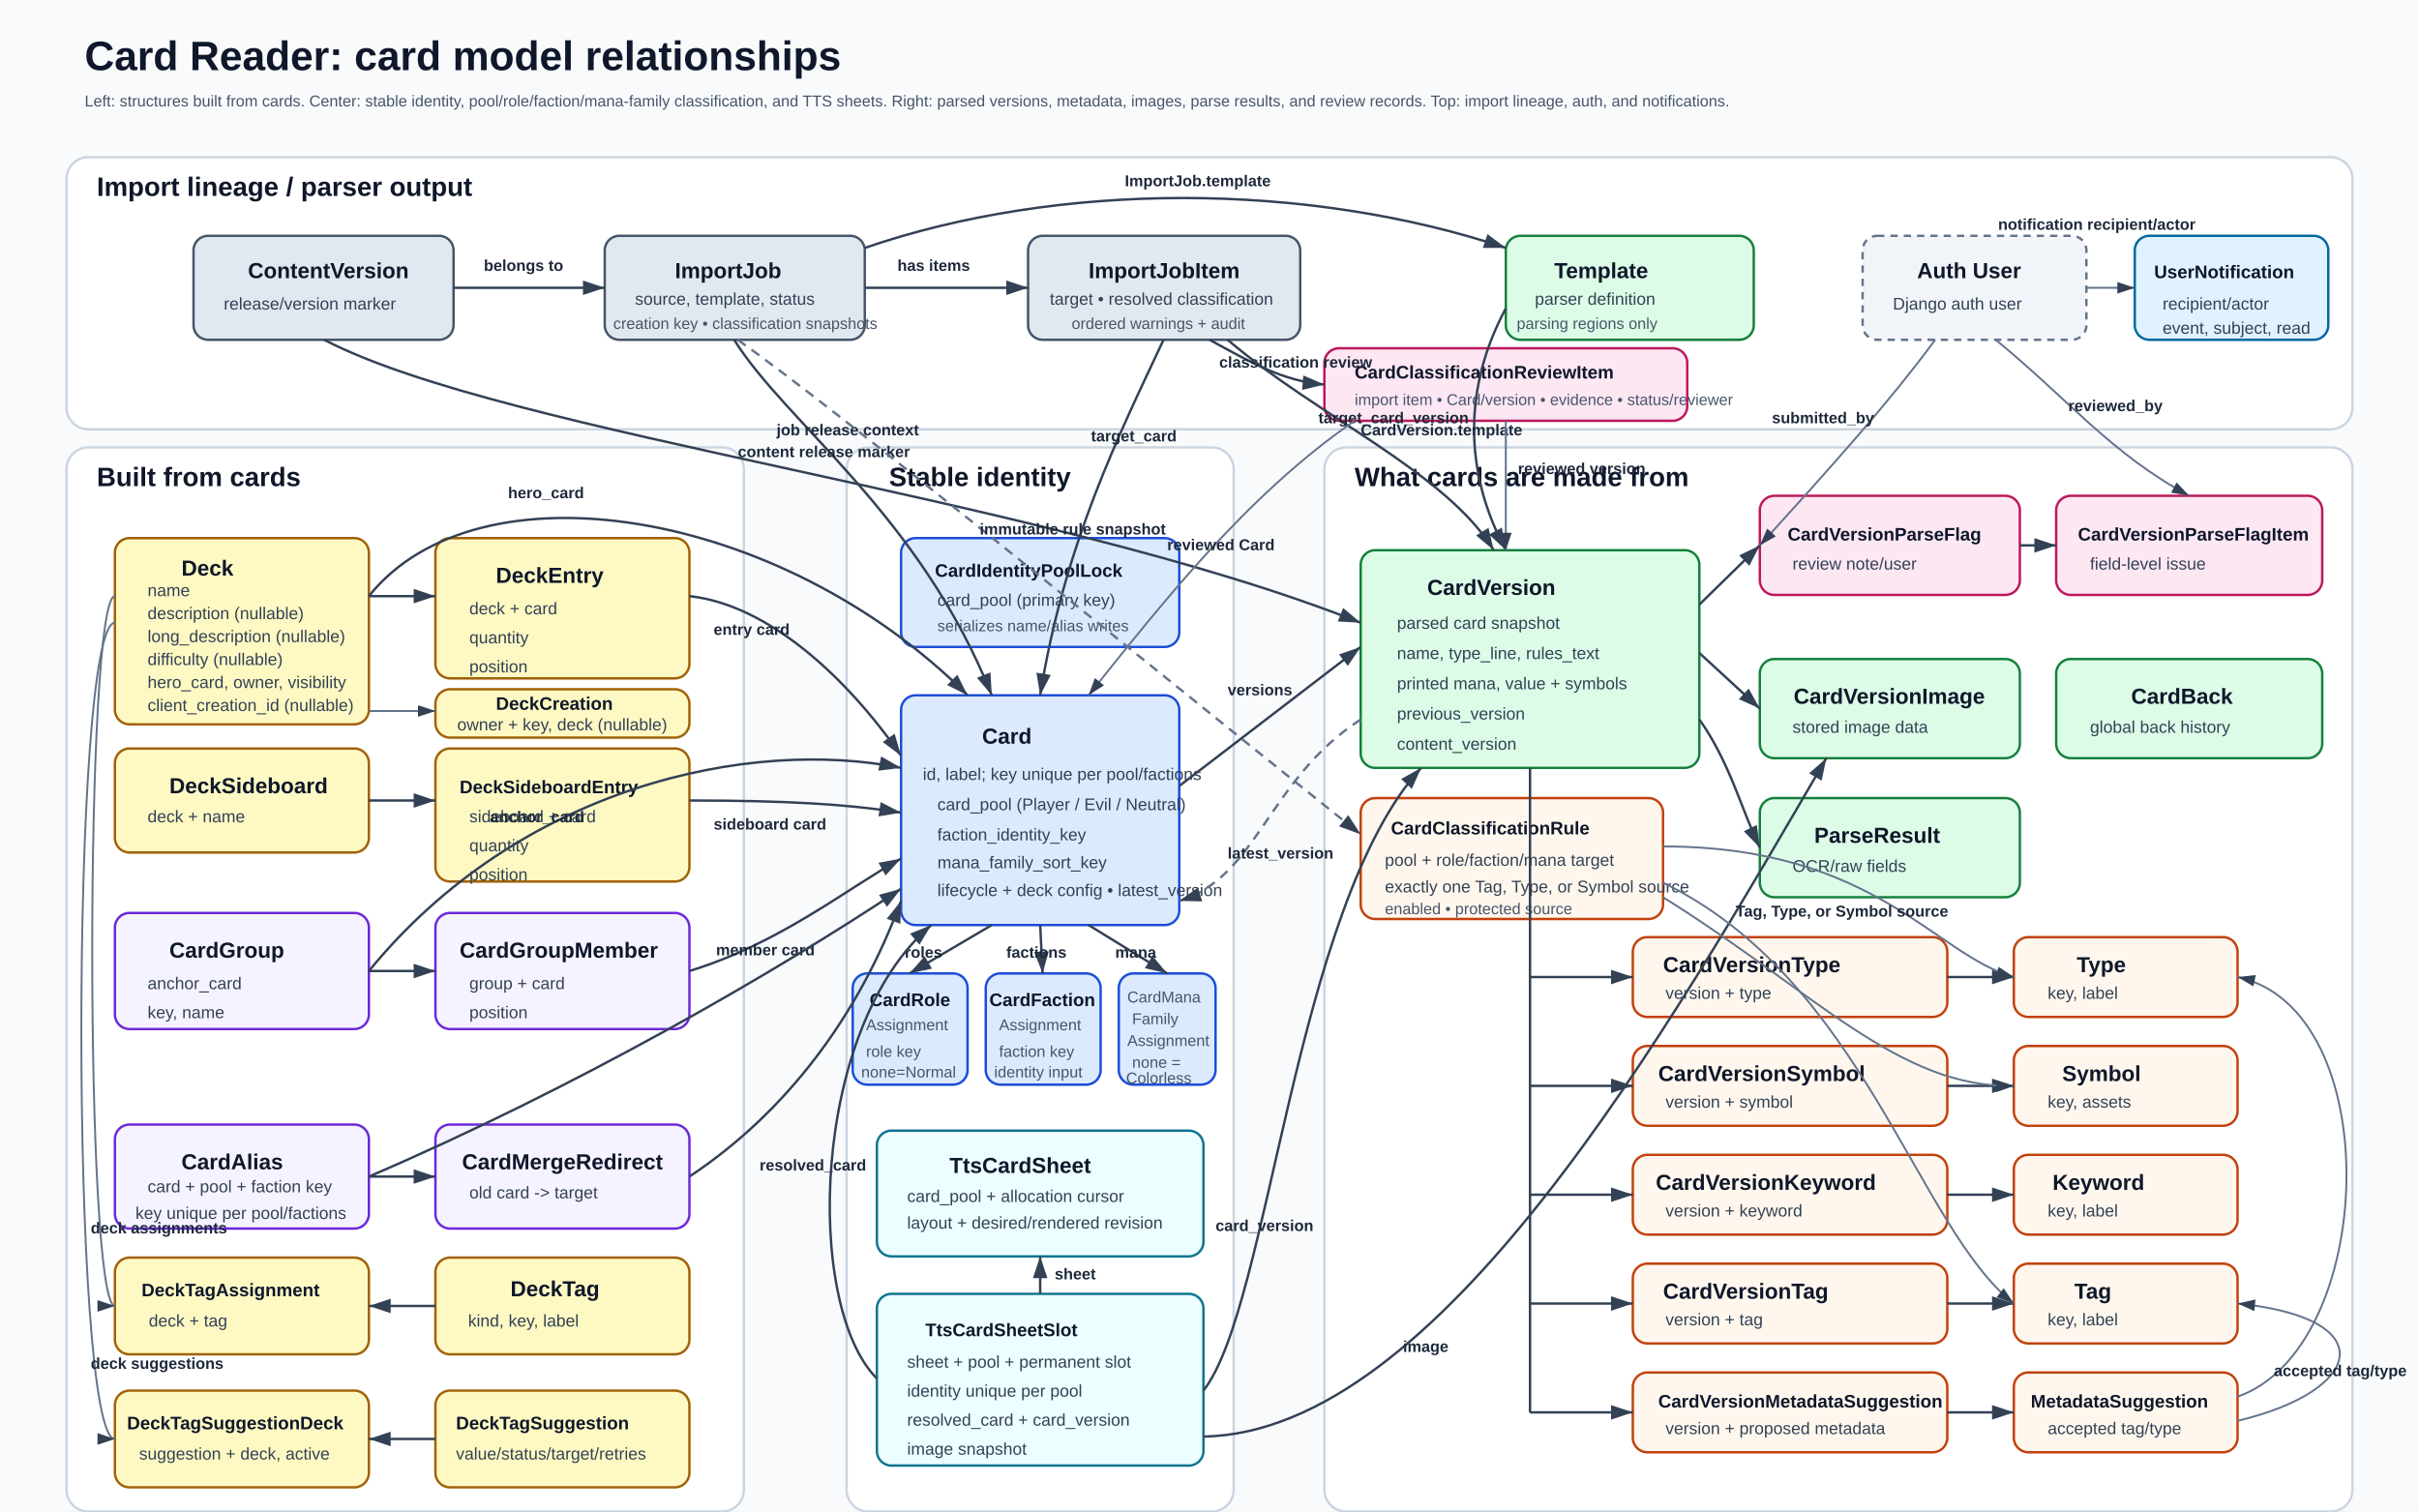
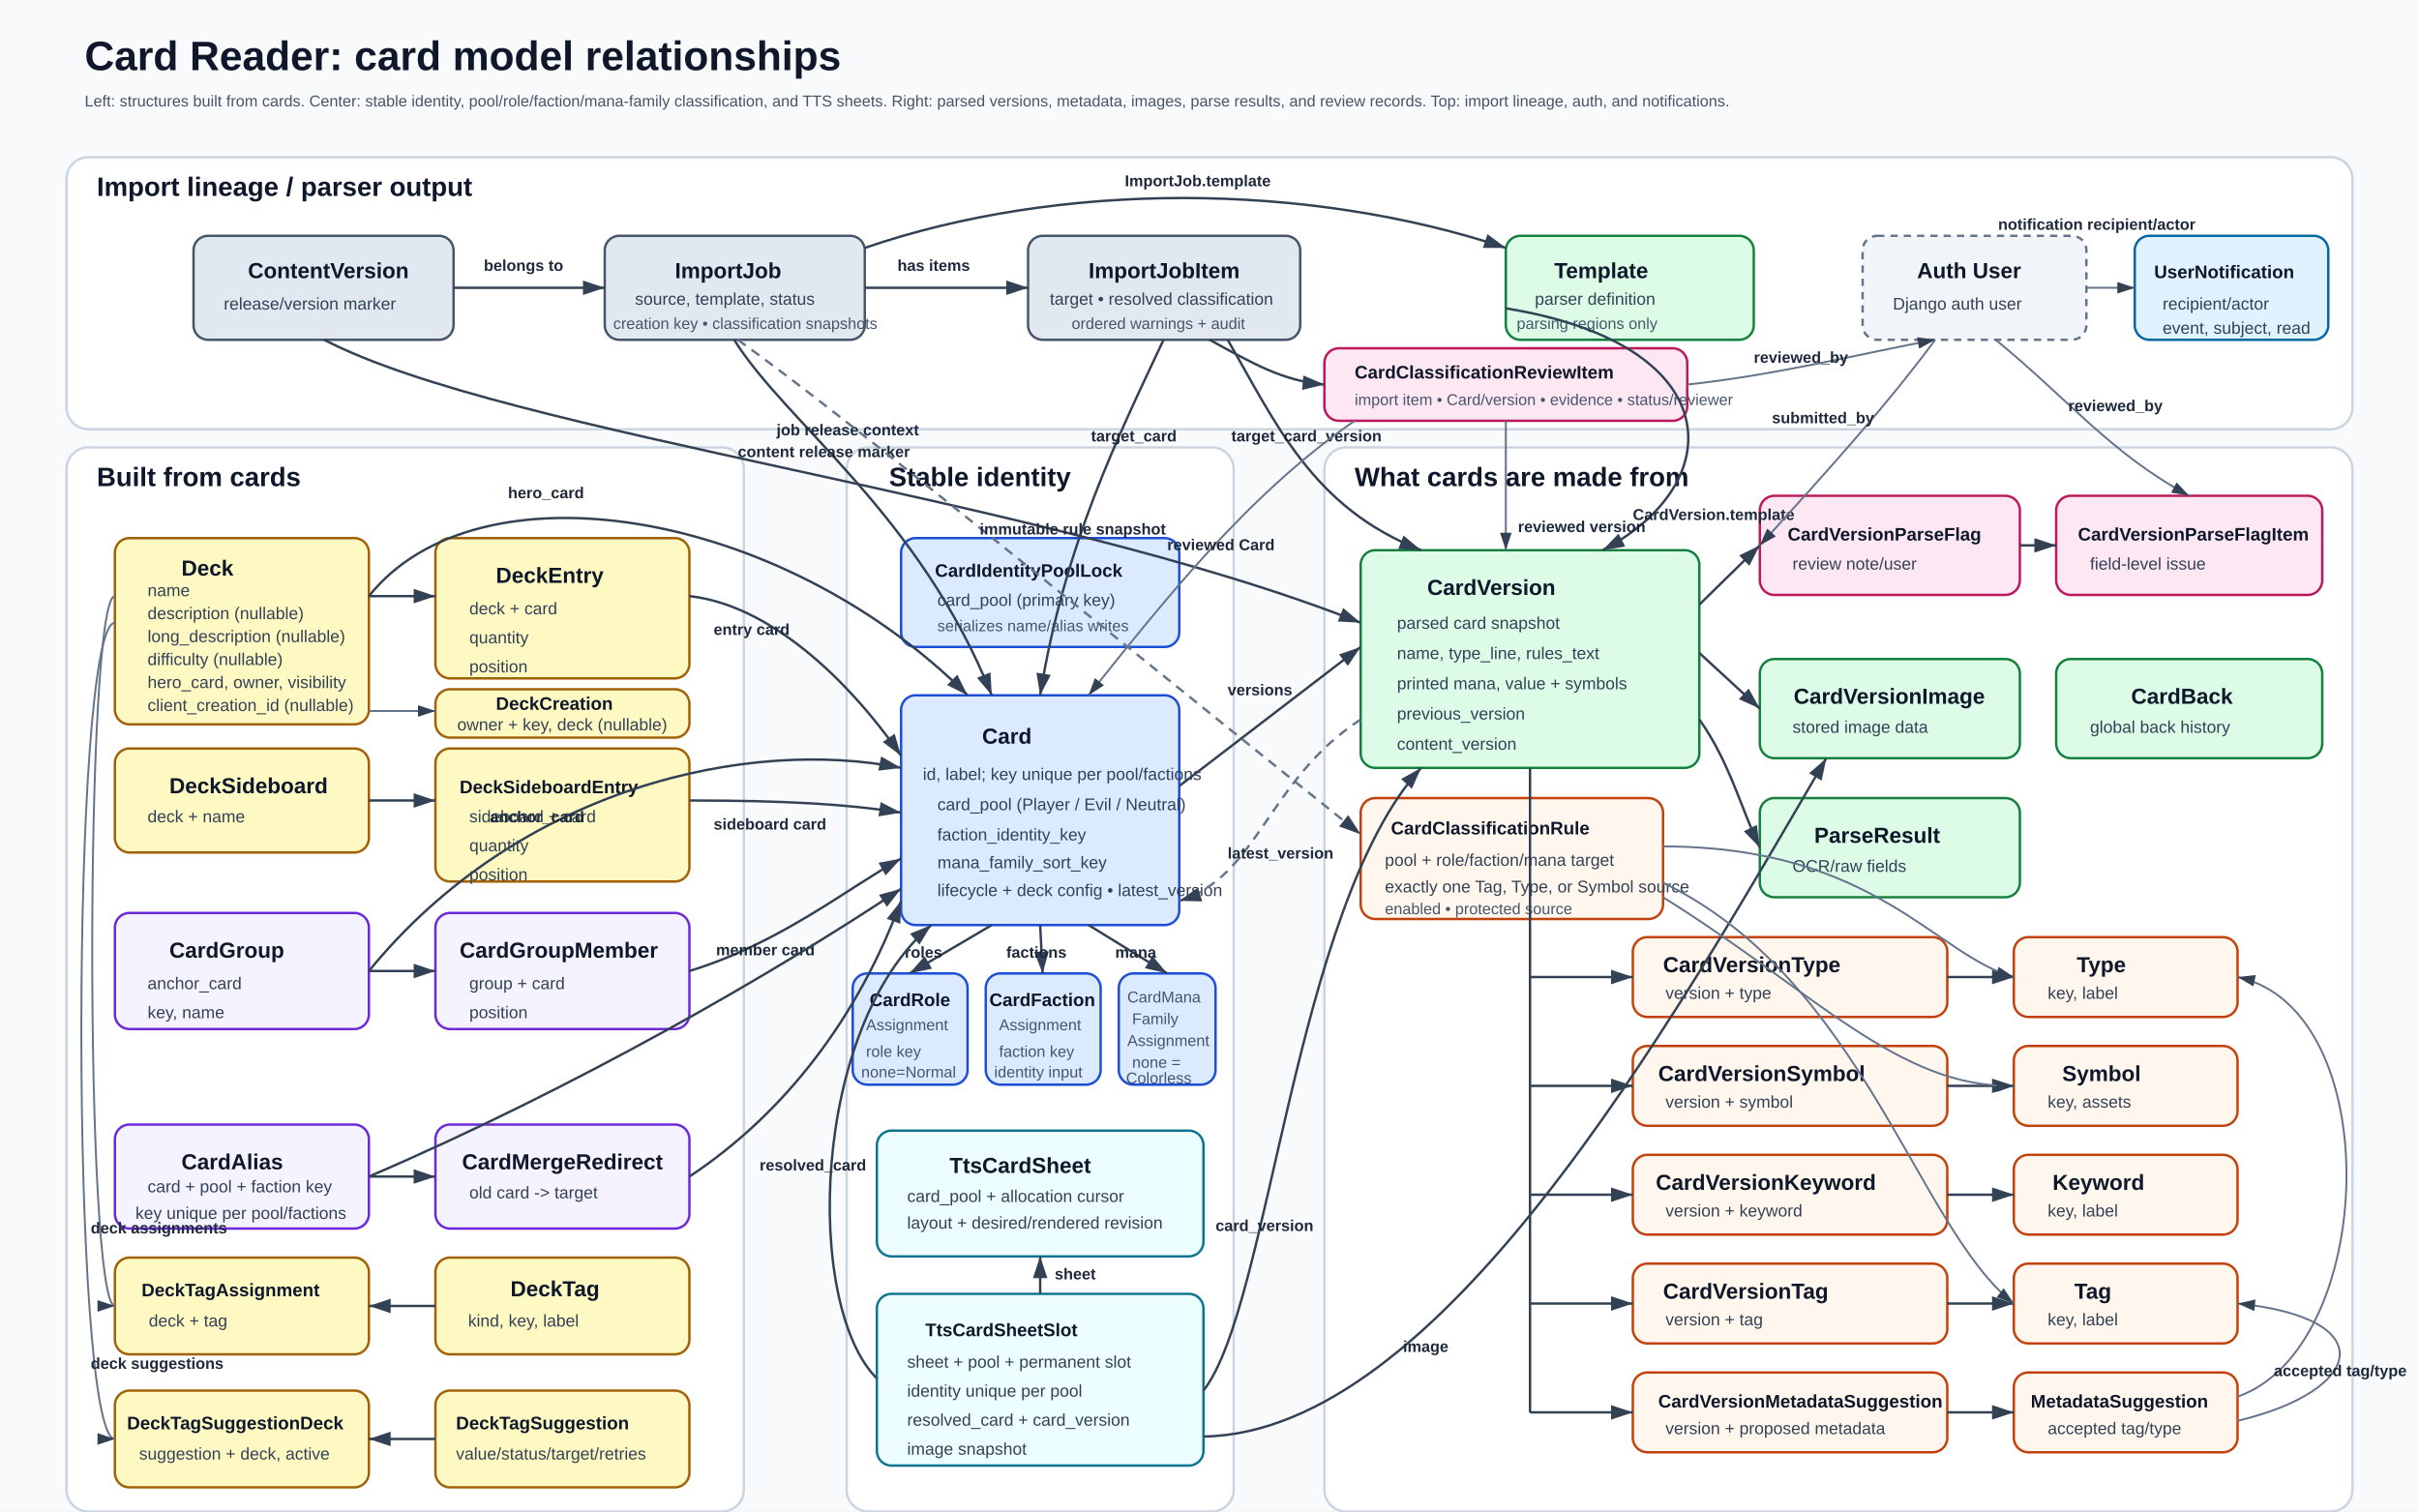
<svg xmlns="http://www.w3.org/2000/svg" width="2000" height="1250" viewBox="0 0 2000 1250" role="img" aria-labelledby="title desc">
  <defs>
    <marker id="arrow" markerWidth="10" markerHeight="10" refX="9" refY="3" orient="auto" markerUnits="strokeWidth">
      <path d="M0,0 L0,6 L9,3 z" fill="#334155" />
    </marker>
    <style>
      .bg { fill: #f8fafc; }
      .band { fill: #ffffff; stroke: #cbd5e1; stroke-width: 2; rx: 18; }
      .band-title { font: 700 22px Arial, sans-serif; fill: #0f172a; }
      .box { fill: #ffffff; stroke: #334155; stroke-width: 2; rx: 12; }
      .card { fill: #dbeafe; stroke: #1d4ed8; }
      .left { fill: #fef9c3; stroke: #a16207; }
      .group { fill: #f5f3ff; stroke: #6d28d9; }
      .version { fill: #dcfce7; stroke: #15803d; }
      .meta { fill: #fff7ed; stroke: #c2410c; }
      .review { fill: #fce7f3; stroke: #be185d; }
      .notify { fill: #e0f2fe; stroke: #0369a1; }
      .tts { fill: #ecfeff; stroke: #0e7490; }
      .import { fill: #e2e8f0; stroke: #475569; }
      .external { fill: #f1f5f9; stroke: #64748b; stroke-dasharray: 6 5; }
      .title { font: 700 18px Arial, sans-serif; fill: #0f172a; }
      .title-small { font: 700 15px Arial, sans-serif; fill: #0f172a; }
      .field { font: 14px Arial, sans-serif; fill: #334155; }
      .small { font: 13px Arial, sans-serif; fill: #475569; }
      .label { font: 13px Arial, sans-serif; fill: #1e293b; font-weight: 700; }
      .bus { stroke: #334155; stroke-width: 2; fill: none; }
      .line { stroke: #334155; stroke-width: 2; fill: none; marker-end: url(#arrow); }
      .soft { stroke: #64748b; stroke-width: 2; fill: none; stroke-dasharray: 8 6; marker-end: url(#arrow); }
      .thin { stroke: #64748b; stroke-width: 1.6; fill: none; marker-end: url(#arrow); }
    </style>
  </defs>
  <rect class="bg" width="2000" height="1250" />
  <text x="70" y="58" style="font: 800 34px Arial, sans-serif; fill: #0f172a;">Card Reader: card model relationships</text>
  <text x="70" y="88" class="small">Left: structures built from cards. Center: stable identity, pool/role/faction/mana-family classification, and TTS sheets. Right: parsed versions, metadata, images, parse results, and review records. Top: import lineage, auth, and notifications.</text>
  <rect class="band" x="55" y="130" width="1890" height="225" />
  <text class="band-title" x="80" y="162">Import lineage / parser output</text>
  <rect class="box import" x="160" y="195" width="215" height="86" />
  <text class="title" x="205" y="230">ContentVersion</text>
  <text class="field" x="185" y="256">release/version marker</text>
  <rect class="box import" x="500" y="195" width="215" height="86" />
  <text class="title" x="558" y="230">ImportJob</text>
  <text class="field" x="525" y="252">source, template, status</text>
  <text class="small" x="507" y="272">creation key • classification snapshots</text>
  <rect class="box import" x="850" y="195" width="225" height="86" />
  <text class="title" x="900" y="230">ImportJobItem</text>
  <text class="field" x="868" y="252">target • resolved classification</text>
  <text class="small" x="886" y="272">ordered warnings + audit</text>
  <rect class="box version" x="1245" y="195" width="205" height="86" />
  <text class="title" x="1285" y="230">Template</text>
  <text class="field" x="1269" y="252">parser definition</text>
  <text class="small" x="1254" y="272">parsing regions only</text>
  <rect class="box external" x="1540" y="195" width="185" height="86" />
  <text class="title" x="1585" y="230">Auth User</text>
  <text class="field" x="1565" y="256">Django auth user</text>
  <rect class="box notify" x="1765" y="195" width="160" height="86" />
  <text class="title-small" x="1781" y="230">UserNotification</text>
  <text class="field" x="1788" y="256">recipient/actor</text>
  <text class="field" x="1788" y="276">event, subject, read</text>
  <rect class="box review" x="1095" y="288" width="300" height="60" />
  <text class="title-small" x="1120" y="313">CardClassificationReviewItem</text>
  <text class="small" x="1120" y="335">import item • Card/version • evidence • status/reviewer</text>
  <rect class="band" x="55" y="370" width="560" height="880" />
  <text class="band-title" x="80" y="402">Built from cards</text>
  <rect class="box left" x="95" y="445" width="210" height="154" />
  <text class="title" x="150" y="476">Deck</text>
  <text class="field" x="122" y="493">name</text>
  <text class="field" x="122" y="512">description (nullable)</text>
  <text class="field" x="122" y="531">long_description (nullable)</text>
  <text class="field" x="122" y="550">difficulty (nullable)</text>
  <text class="field" x="122" y="569">hero_card, owner, visibility</text>
  <text class="field" x="122" y="588">client_creation_id (nullable)</text>
  <rect class="box left" x="360" y="445" width="210" height="116" />
  <text class="title" x="410" y="482">DeckEntry</text>
  <text class="field" x="388" y="508">deck + card</text>
  <text class="field" x="388" y="532">quantity</text>
  <text class="field" x="388" y="556">position</text>
  <rect class="box left" x="360" y="570" width="210" height="40" />
  <text class="title-small" x="410" y="587">DeckCreation</text>
  <text class="field" x="378" y="604">owner + key, deck (nullable)</text>
  <rect class="box left" x="95" y="619" width="210" height="86" />
  <text class="title" x="140" y="656">DeckSideboard</text>
  <text class="field" x="122" y="680">deck + name</text>
  <rect class="box left" x="360" y="619" width="210" height="110" />
  <text class="title-small" x="380" y="656">DeckSideboardEntry</text>
  <text class="field" x="388" y="680">sideboard + card</text>
  <text class="field" x="388" y="704">quantity</text>
  <text class="field" x="388" y="728">position</text>
  <rect class="box group" x="95" y="755" width="210" height="96" />
  <text class="title" x="140" y="792">CardGroup</text>
  <text class="field" x="122" y="818">anchor_card</text>
  <text class="field" x="122" y="842">key, name</text>
  <rect class="box group" x="360" y="755" width="210" height="96" />
  <text class="title" x="380" y="792">CardGroupMember</text>
  <text class="field" x="388" y="818">group + card</text>
  <text class="field" x="388" y="842">position</text>
  <rect class="box group" x="95" y="930" width="210" height="86" />
  <text class="title" x="150" y="967">CardAlias</text>
  <text class="field" x="122" y="986">card + pool + faction key</text>
  <text class="field" x="112" y="1008">key unique per pool/factions</text>
  <rect class="box group" x="360" y="930" width="210" height="86" />
  <text class="title" x="382" y="967">CardMergeRedirect</text>
  <text class="field" x="388" y="991">old card -&gt; target</text>
  <rect class="box left" x="95" y="1040" width="210" height="80" />
  <text class="title-small" x="117" y="1072">DeckTagAssignment</text>
  <text class="field" x="123" y="1097">deck + tag</text>
  <rect class="box left" x="360" y="1040" width="210" height="80" />
  <text class="title" x="422" y="1072">DeckTag</text>
  <text class="field" x="387" y="1097">kind, key, label</text>
  <rect class="box left" x="95" y="1150" width="210" height="80" />
  <text class="title-small" x="105" y="1182">DeckTagSuggestionDeck</text>
  <text class="field" x="115" y="1207">suggestion + deck, active</text>
  <rect class="box left" x="360" y="1150" width="210" height="80" />
  <text class="title-small" x="377" y="1182">DeckTagSuggestion</text>
  <text class="field" x="377" y="1207">value/status/target/retries</text>
  <rect class="band" x="700" y="370" width="320" height="880" />
  <text class="band-title" x="735" y="402">Stable identity</text>
  <rect class="box card" x="745" y="445" width="230" height="90" />
  <text class="title-small" x="773" y="477">CardIdentityPoolLock</text>
  <text class="field" x="775" y="501">card_pool (primary key)</text>
  <text class="small" x="775" y="522">serializes name/alias writes</text>
  <rect class="box card" x="745" y="575" width="230" height="190" />
  <text class="title" x="812" y="615">Card</text>
  <text class="field" x="763" y="645">id, label; key unique per pool/factions</text>
  <text class="field" x="775" y="670">card_pool (Player / Evil / Neutral)</text>
  <text class="field" x="775" y="695">faction_identity_key</text>
  <text class="field" x="775" y="718">mana_family_sort_key</text>
  <text class="field" x="775" y="741">lifecycle + deck config • latest_version</text>
  <rect class="box card" x="705" y="805" width="95" height="92" />
  <text x="719" y="832" class="title-small">CardRole</text>
  <text x="716" y="852" class="small">Assignment</text>
  <text x="716" y="874" class="small">role key</text>
  <text x="712" y="891" class="small">none=Normal</text>
  <rect class="box card" x="815" y="805" width="95" height="92" />
  <text x="818" y="832" class="title-small">CardFaction</text>
  <text x="826" y="852" class="small">Assignment</text>
  <text x="826" y="874" class="small">faction key</text>
  <text x="822" y="891" class="small">identity input</text>
  <rect class="box card" x="925" y="805" width="80" height="92" />
  <text x="932" y="829" class="small">CardMana</text>
  <text x="936" y="847" class="small">Family</text>
  <text x="932" y="865" class="small">Assignment</text>
  <text x="936" y="883" class="small">none =</text>
  <text x="931" y="896" class="small">Colorless</text>
  <rect class="box tts" x="725" y="935" width="270" height="104" />
  <text class="title" x="785" y="970">TtsCardSheet</text>
  <text class="field" x="750" y="994">card_pool + allocation cursor</text>
  <text class="field" x="750" y="1016">layout + desired/rendered revision</text>
  <rect class="box tts" x="725" y="1070" width="270" height="142" />
  <text class="title-small" x="765" y="1105">TtsCardSheetSlot</text>
  <text class="field" x="750" y="1131">sheet + pool + permanent slot</text>
  <text class="field" x="750" y="1155">identity unique per pool</text>
  <text class="field" x="750" y="1179">resolved_card + card_version</text>
  <text class="field" x="750" y="1203">image snapshot</text>
  <rect class="band" x="1095" y="370" width="850" height="880" />
  <text class="band-title" x="1120" y="402">What cards are made from</text>
  <rect class="box version" x="1125" y="455" width="280" height="180" />
  <text class="title" x="1180" y="492">CardVersion</text>
  <text class="field" x="1155" y="520">parsed card snapshot</text>
  <text class="field" x="1155" y="545">name, type_line, rules_text</text>
  <text class="field" x="1155" y="570">printed mana, value + symbols</text>
  <text class="field" x="1155" y="595">previous_version</text>
  <text class="field" x="1155" y="620">content_version</text>
  <rect class="box review" x="1455" y="410" width="215" height="82" />
  <text class="title-small" x="1478" y="447">CardVersionParseFlag</text>
  <text class="field" x="1482" y="471">review note/user</text>
  <rect class="box review" x="1700" y="410" width="220" height="82" />
  <text class="title-small" x="1718" y="447">CardVersionParseFlagItem</text>
  <text class="field" x="1728" y="471">field-level issue</text>
  <rect class="box version" x="1455" y="545" width="215" height="82" />
  <text class="title" x="1483" y="582">CardVersionImage</text>
  <text class="field" x="1482" y="606">stored image data</text>
  <rect class="box version" x="1700" y="545" width="220" height="82" />
  <text class="title" x="1762" y="582">CardBack</text>
  <text class="field" x="1728" y="606">global back history</text>
  <rect class="box version" x="1455" y="660" width="215" height="82" />
  <text class="title" x="1500" y="697">ParseResult</text>
  <text class="field" x="1482" y="721">OCR/raw fields</text>
  <rect class="box meta" x="1125" y="660" width="250" height="100" />
  <text class="title-small" x="1150" y="690">CardClassificationRule</text>
  <text class="field" x="1145" y="716">pool + role/faction/mana target</text>
  <text class="field" x="1145" y="738">exactly one Tag, Type, or Symbol source</text>
  <text class="small" x="1145" y="756">enabled • protected source</text>
  <rect class="box meta" x="1350" y="775" width="260" height="66" />
  <text class="title" x="1375" y="804">CardVersionType</text>
  <text class="field" x="1377" y="826">version + type</text>
  <rect class="box meta" x="1350" y="865" width="260" height="66" />
  <text class="title" x="1371" y="894">CardVersionSymbol</text>
  <text class="field" x="1377" y="916">version + symbol</text>
  <rect class="box meta" x="1350" y="955" width="260" height="66" />
  <text class="title" x="1369" y="984">CardVersionKeyword</text>
  <text class="field" x="1377" y="1006">version + keyword</text>
  <rect class="box meta" x="1350" y="1045" width="260" height="66" />
  <text class="title" x="1375" y="1074">CardVersionTag</text>
  <text class="field" x="1377" y="1096">version + tag</text>
  <rect class="box meta" x="1350" y="1135" width="260" height="66" />
  <text class="title-small" x="1371" y="1164">CardVersionMetadataSuggestion</text>
  <text class="field" x="1377" y="1186">version + proposed metadata</text>
  <rect class="box meta" x="1665" y="775" width="185" height="66" />
  <text class="title" x="1717" y="804">Type</text>
  <text class="field" x="1693" y="826">key, label</text>
  <rect class="box meta" x="1665" y="865" width="185" height="66" />
  <text class="title" x="1705" y="894">Symbol</text>
  <text class="field" x="1693" y="916">key, assets</text>
  <rect class="box meta" x="1665" y="955" width="185" height="66" />
  <text class="title" x="1697" y="984">Keyword</text>
  <text class="field" x="1693" y="1006">key, label</text>
  <rect class="box meta" x="1665" y="1045" width="185" height="66" />
  <text class="title" x="1715" y="1074">Tag</text>
  <text class="field" x="1693" y="1096">key, label</text>
  <rect class="box meta" x="1665" y="1135" width="185" height="66" />
  <text class="title-small" x="1679" y="1164">MetadataSuggestion</text>
  <text class="field" x="1693" y="1186">accepted tag/type</text>
  <path class="line" d="M375 238 L500 238" />
  <text class="label" x="400" y="224">belongs to</text>
  <path class="line" d="M715 238 L850 238" />
  <text class="label" x="742" y="224">has items</text>
  <path class="line" d="M1000 281 C1035 300, 1060 315, 1095 318" />
-   <text class="label" x="1008" y="304">classification review</text>
  <path class="line" d="M715 205 C875 150, 1080 150, 1245 205" />
  <text class="label" x="930" y="154">ImportJob.template</text>
  <path class="line" d="M607 281 C650 350, 760 425, 820 575" />
  <text class="label" x="642" y="360">job release context</text>
  <path class="line" d="M962 281 C925 360, 880 450, 860 575" />
  <text class="label" x="902" y="365">target_card</text>
-   <path class="line" d="M1015 281 C1090 345, 1195 390, 1235 455" />
-   <text class="label" x="1090" y="350">target_card_version</text>
+   <path class="line" d="M1015 281 C1055 350, 1085 420, 1175 455" />
+   <text class="label" x="1018" y="365">target_card_version</text>
  <path class="line" d="M268 281 C420 360, 860 410, 1125 515" />
  <text class="label" x="610" y="378">content release marker</text>
-   <path class="line" d="M1245 255 C1210 320, 1210 390, 1245 455" />
-   <text class="label" x="1125" y="360">CardVersion.template</text>
+   <path class="line" d="M1245 255 C1430 285, 1430 400, 1325 455" />
+   <text class="label" x="1350" y="430">CardVersion.template</text>
  <path class="thin" d="M1245 348 L1245 455" />
-   <text class="label" x="1255" y="392">reviewed version</text>
+   <text class="label" x="1255" y="440">reviewed version</text>
  <path class="thin" d="M1120 348 C1030 410, 960 500, 900 575" />
  <text class="label" x="965" y="455">reviewed Card</text>
+   <path class="thin" d="M1395 318 C1470 310, 1540 292, 1600 281" />
+   <text class="label" x="1450" y="300">reviewed_by</text>
  <path class="soft" d="M610 281 C700 345, 900 510, 1125 690" />
  <text class="label" x="810" y="442">immutable rule snapshot</text>
  <path class="thin" d="M1725 238 L1765 238" />
  <text class="label" x="1652" y="190">notification recipient/actor</text>
  <path class="line" d="M305 493 L360 493" />
  <path class="thin" d="M305 588 L360 588" />
  <path class="line" d="M305 662 L360 662" />
  <path class="line" d="M305 803 L360 803" />
  <path class="line" d="M305 973 L360 973" />
  <path class="line" d="M360 1080 L305 1080" />
  <path class="line" d="M360 1190 L305 1190" />
  <path class="thin" d="M95 493 C70 493, 70 1080, 95 1080" />
  <text class="label" x="75" y="1020">deck assignments</text>
  <path class="thin" d="M95 515 C58 515, 58 1190, 95 1190" />
  <text class="label" x="75" y="1132">deck suggestions</text>
  <path class="line" d="M570 493 C635 500, 700 560, 745 625" />
  <text class="label" x="590" y="525">entry card</text>
  <path class="line" d="M570 662 C650 662, 700 665, 745 672" />
  <text class="label" x="590" y="686">sideboard card</text>
  <path class="line" d="M570 803 C645 780, 700 735, 745 710" />
  <text class="label" x="592" y="790">member card</text>
  <path class="line" d="M305 493 C395 380, 645 420, 800 575" />
  <text class="label" x="420" y="412">hero_card</text>
  <path class="line" d="M305 803 C430 650, 620 610, 745 635" />
  <text class="label" x="405" y="680">anchor_card</text>
  <path class="line" d="M305 973 C475 900, 640 805, 745 735" />
  <path class="line" d="M570 973 C650 920, 710 840, 745 745" />
  <path class="line" d="M975 650 L1125 535" />
  <text class="label" x="1015" y="575">versions</text>
  <path class="soft" d="M1125 595 C1048 645, 1040 725, 975 745" />
  <text class="label" x="1015" y="710">latest_version</text>
  <path class="line" d="M820 765 L752 805" />
  <text class="label" x="748" y="792">roles</text>
  <path class="line" d="M860 765 L862 805" />
  <text class="label" x="832" y="792">factions</text>
  <path class="line" d="M900 765 L965 805" />
  <text class="label" x="922" y="792">mana</text>
  <path class="line" d="M860 1070 L860 1039" />
  <text class="label" x="872" y="1058">sheet</text>
  <path class="line" d="M725 1140 C665 1080, 670 850, 770 765" />
  <text class="label" x="628" y="968">resolved_card</text>
  <path class="line" d="M995 1150 C1050 1080, 1070 750, 1175 635" />
  <text class="label" x="1005" y="1018">card_version</text>
  <path class="line" d="M995 1188 C1190 1185, 1380 850, 1510 627" />
  <text class="label" x="1160" y="1118">image</text>
  <path class="line" d="M1405 500 L1455 451" />
  <path class="line" d="M1405 540 L1455 586" />
  <path class="line" d="M1405 595 C1430 630, 1440 670, 1455 701" />
  <path class="line" d="M1670 451 L1700 451" />
  <path class="bus" d="M1265 635 L1265 1168" />
  <path class="line" d="M1265 808 L1350 808" />
  <path class="line" d="M1265 898 L1350 898" />
  <path class="line" d="M1265 988 L1350 988" />
  <path class="line" d="M1265 1078 L1350 1078" />
  <path class="line" d="M1265 1168 L1350 1168" />
  <path class="line" d="M1610 808 L1665 808" />
  <path class="line" d="M1610 898 L1665 898" />
  <path class="line" d="M1610 988 L1665 988" />
  <path class="line" d="M1610 1078 L1665 1078" />
  <path class="line" d="M1610 1168 L1665 1168" />
  <path class="thin" d="M1375 700 C1550 700, 1600 790, 1665 808" />
  <path class="thin" d="M1375 730 C1540 810, 1585 1015, 1665 1078" />
  <path class="thin" d="M1375 742 C1500 820, 1570 900, 1665 898" />
-   <text class="label" x="1435" y="758">Tag, Type, or Symbol source</text>
  <path class="thin" d="M1850 1155 C1965 1115, 1975 835, 1850 808" />
  <path class="thin" d="M1850 1175 C1955 1150, 1970 1090, 1850 1078" />
  <text class="label" x="1880" y="1138">accepted tag/type</text>
  <path class="thin" d="M1600 281 C1560 335, 1515 385, 1455 451" />
  <text class="label" x="1465" y="350">submitted_by</text>
  <path class="thin" d="M1650 281 C1710 330, 1745 375, 1810 410" />
  <text class="label" x="1710" y="340">reviewed_by</text>
</svg>
